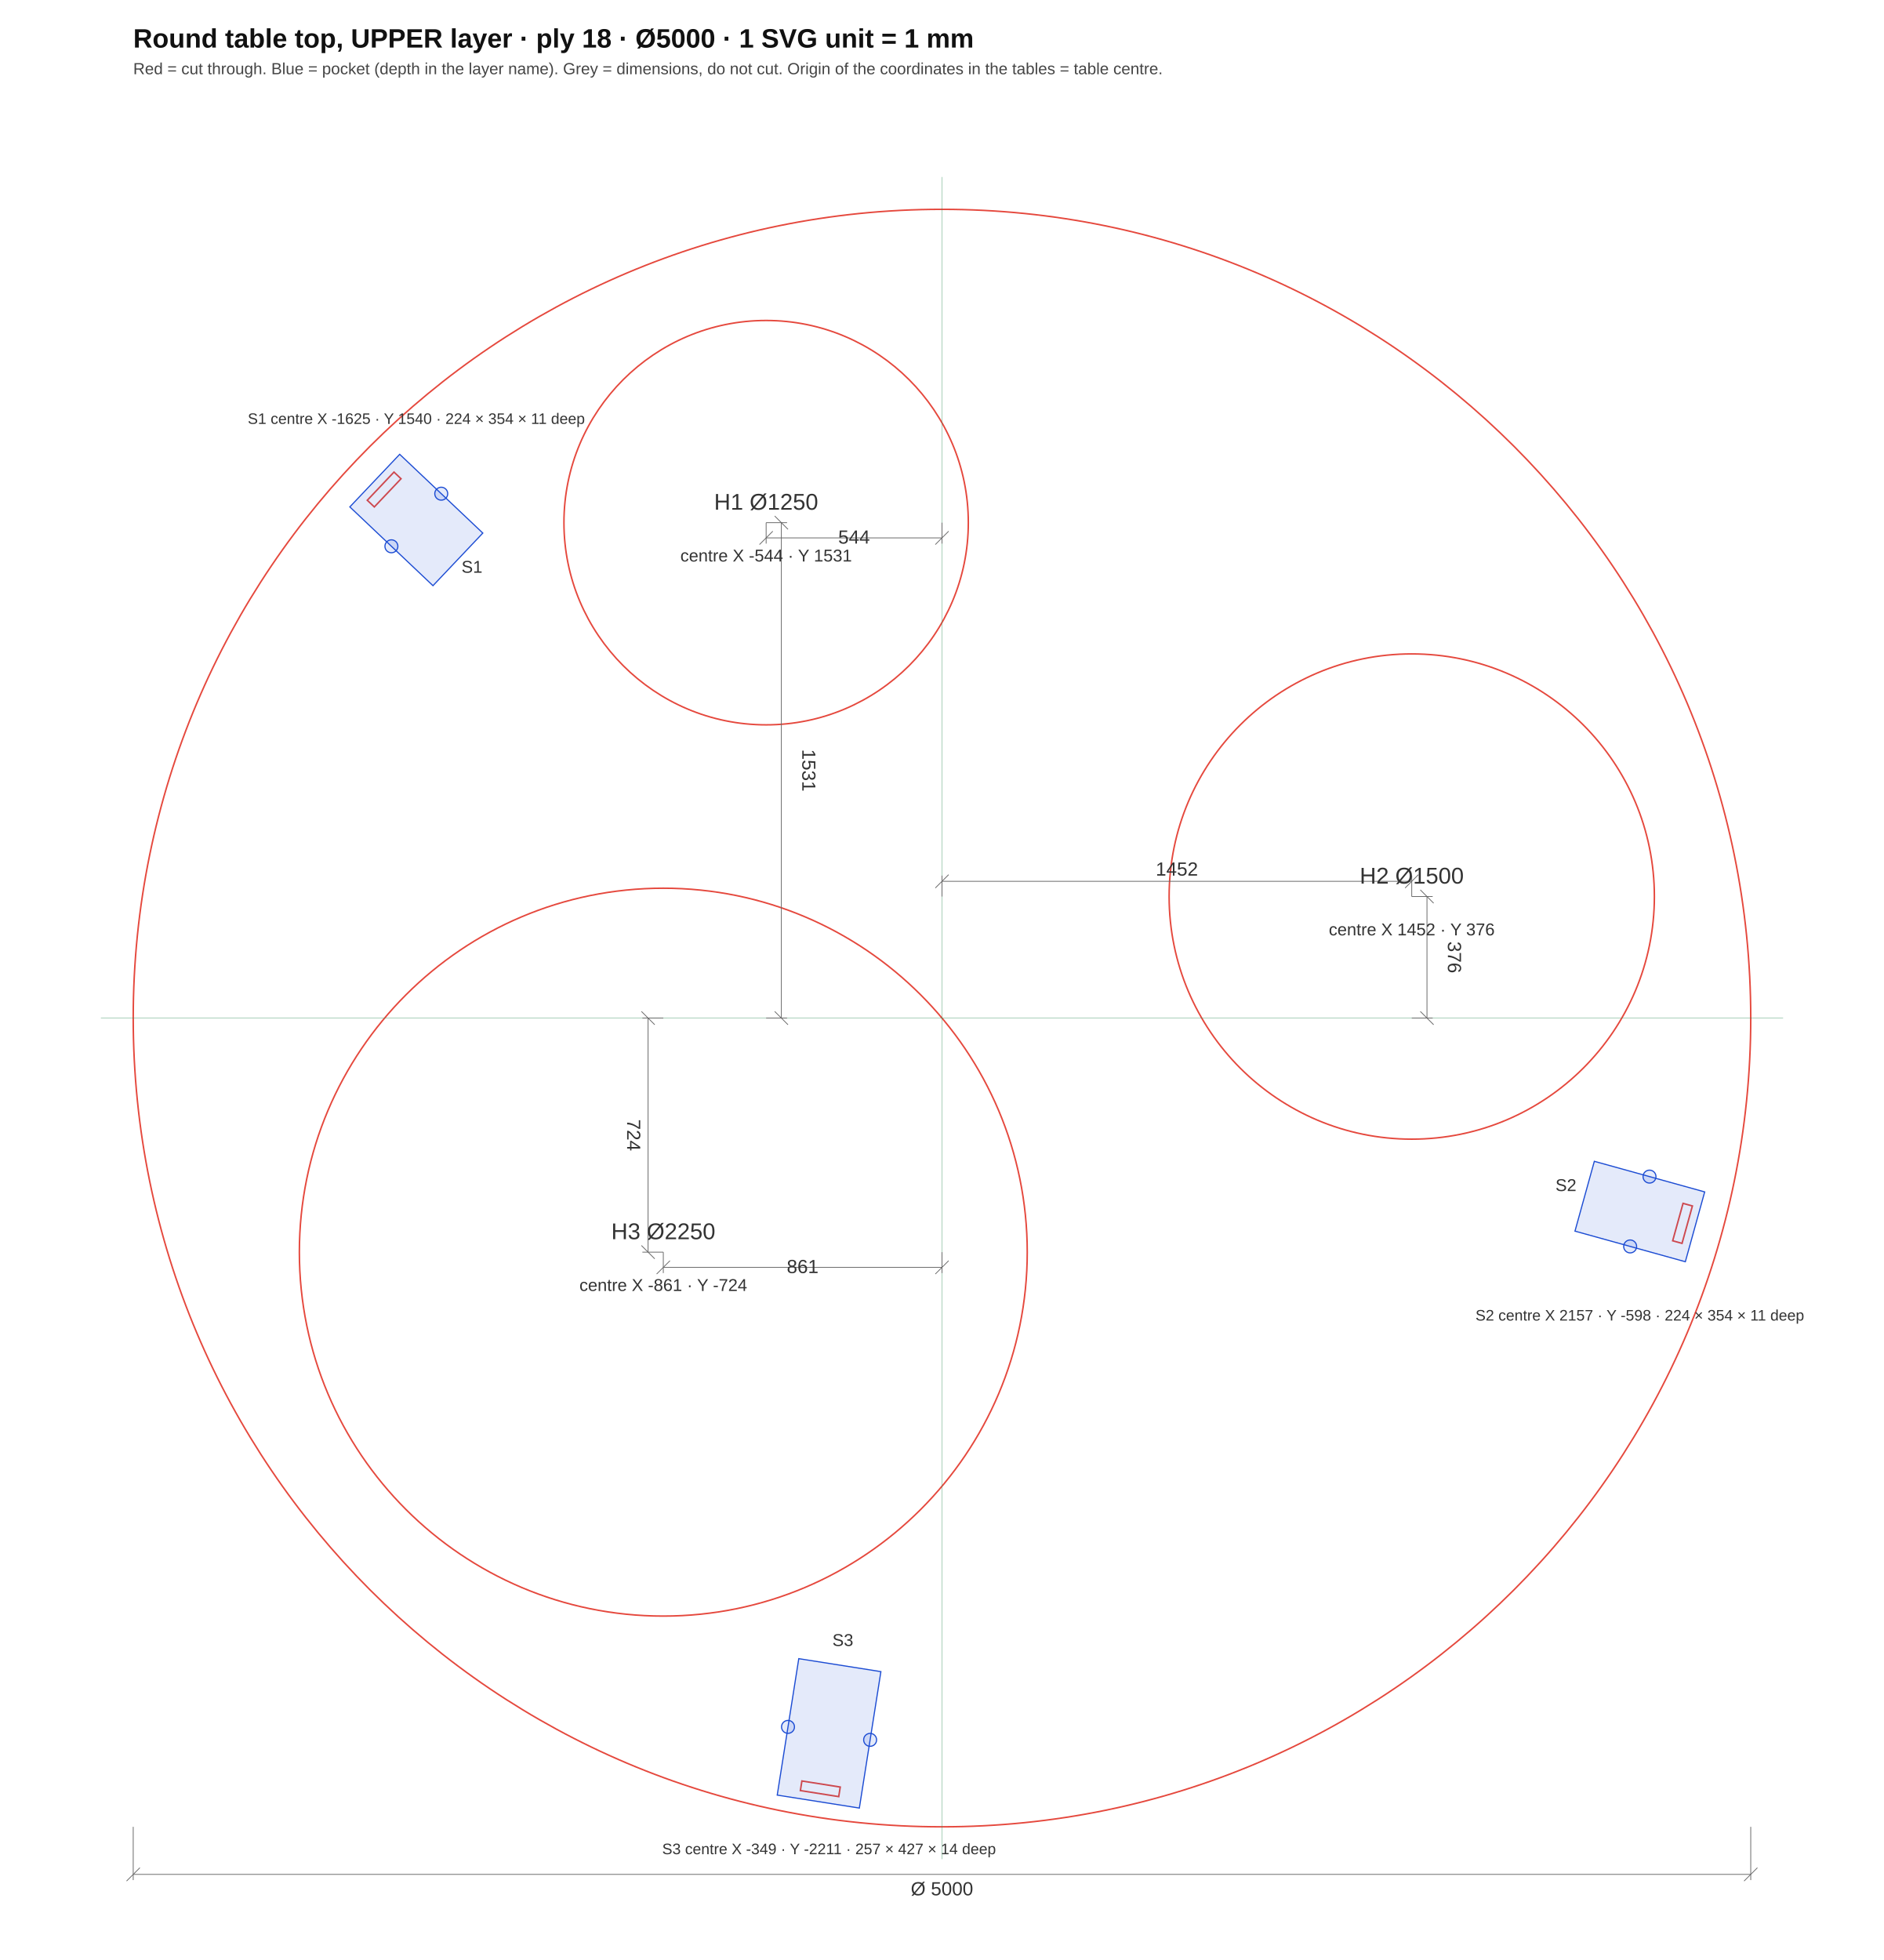
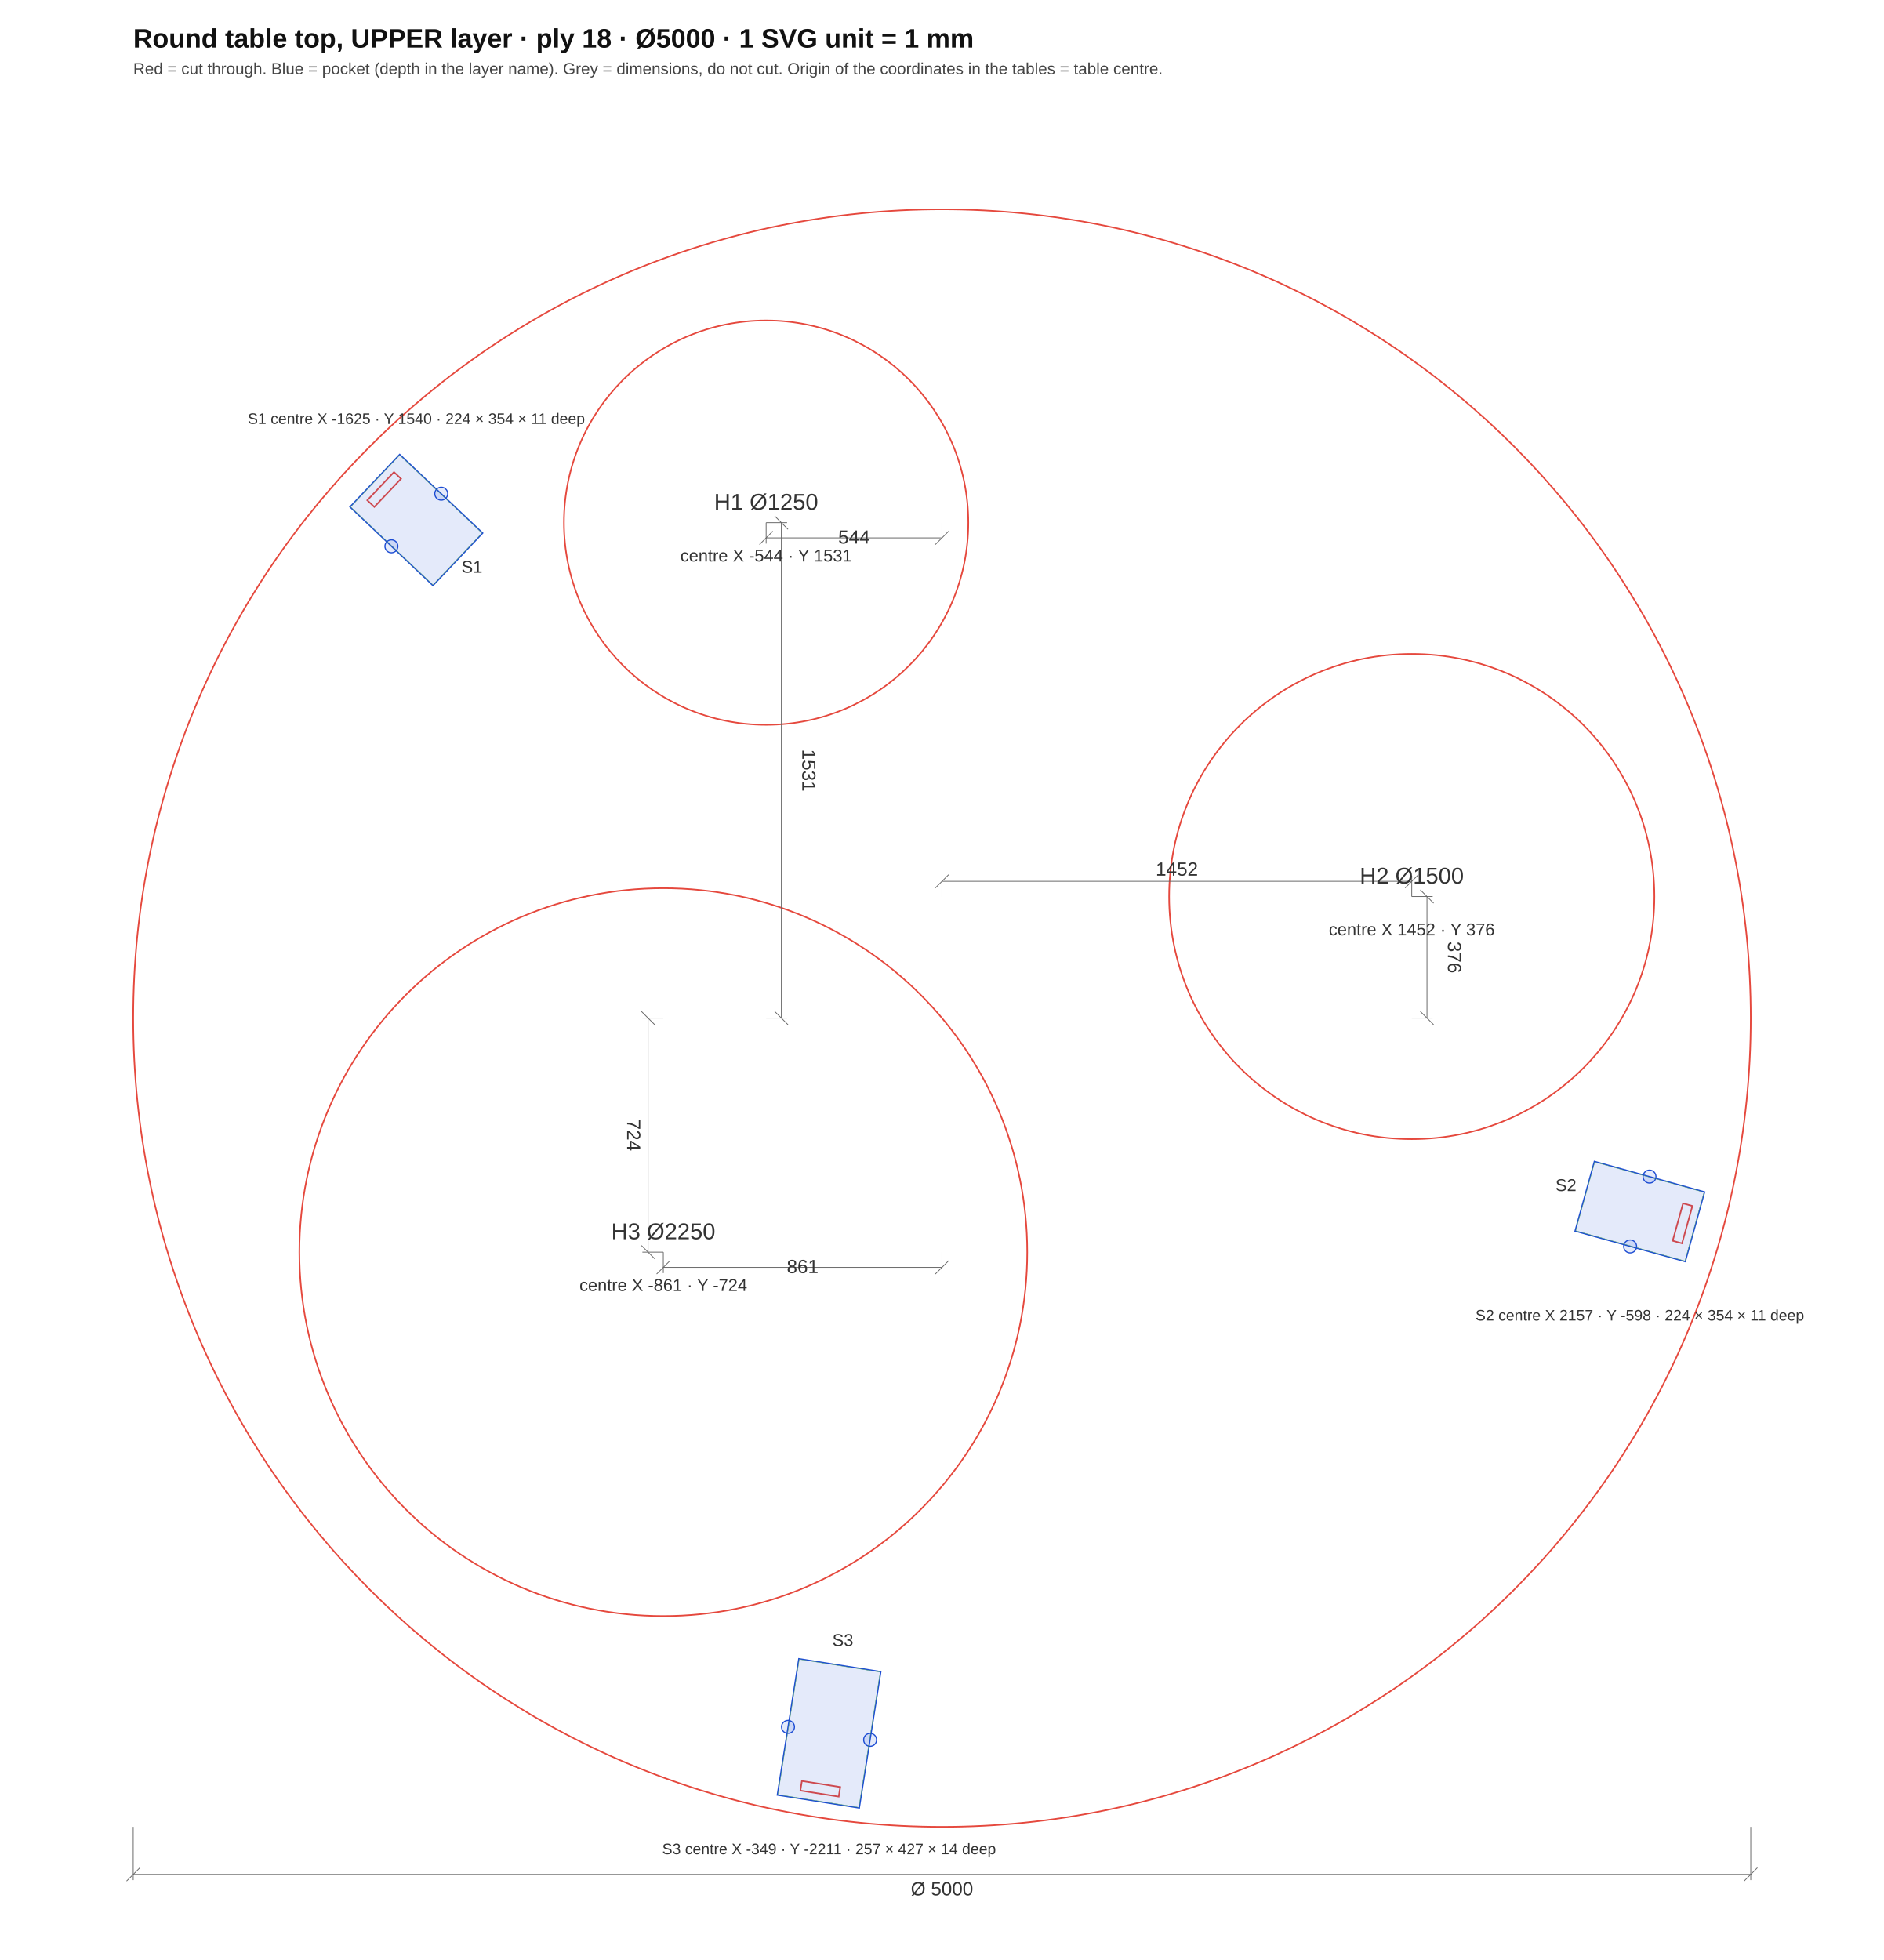
<svg xmlns="http://www.w3.org/2000/svg" width="5823.5mm" height="6058.8mm" viewBox="-411.8 -647.1 5823.5 6058.8">
  <g id="CUT_through" fill="none" stroke="#E5483D" stroke-width="4.71">
    <path d="M0.00 2500.00A2500 2500 0 1 0 5000.00 2500.00A2500 2500 0 1 0 0.00 2500.00Z" />
    <path d="M1331.43 968.57A625.0 625.0 0 1 0 2581.43 968.57A625.0 625.0 0 1 0 1331.43 968.57Z" />
    <path d="M3202.14 2124.29A750.0 750.0 0 1 0 4702.14 2124.29A750.0 750.0 0 1 0 3202.14 2124.29Z" />
    <path d="M513.57 3223.57A1125.0 1125.0 0 1 0 2763.57 3223.57A1125.0 1125.0 0 1 0 513.57 3223.57Z" />
    <path d="M723.52 899.31L806.06 812.21L827.83 832.84L745.29 919.95Z" />
    <path d="M4819.65 3080.77L4787.60 3196.41L4758.69 3188.39L4790.74 3072.75Z" />
    <path d="M2180.82 4906.67L2062.29 4887.96L2066.96 4858.32L2185.50 4877.04Z" />
  </g>
  <g id="POCKET_11mm_deep" fill="#1C4CD3" fill-opacity="0.12" stroke="#1C4CD3" stroke-width="3.53">
    <path d="M669.60 919.86L823.68 757.27L1080.64 1000.76L926.56 1163.35Z" />
    <path d="M778.08 1041.61A20 20 0 1 0 818.08 1041.61A20 20 0 1 0 778.08 1041.61Z" />
    <path d="M932.16 879.01A20 20 0 1 0 972.16 879.01A20 20 0 1 0 932.16 879.01Z" />
    <path d="M4857.64 3037.34L4797.80 3253.20L4456.66 3158.63L4516.50 2942.77Z" />
    <path d="M4667.07 2990.05A20 20 0 1 0 4707.07 2990.05A20 20 0 1 0 4667.07 2990.05Z" />
    <path d="M4607.23 3205.91A20 20 0 1 0 4647.23 3205.91A20 20 0 1 0 4607.23 3205.91Z" />
  </g>
  <g id="POCKET_14mm_deep" fill="#1C4CD3" fill-opacity="0.12" stroke="#1C4CD3" stroke-width="3.53">
    <path d="M2244.58 4942.04L1990.73 4901.97L2057.31 4480.19L2311.17 4520.27Z" />
    <path d="M2257.87 4731.16A20 20 0 1 0 2297.87 4731.16A20 20 0 1 0 2257.87 4731.16Z" />
    <path d="M2004.02 4691.08A20 20 0 1 0 2044.02 4691.08A20 20 0 1 0 2004.02 4691.08Z" />
  </g>
  <g id="MARK_pencil_do_not_cut" fill="none" stroke="#2E8B57" stroke-width="{max(0.4, ts*0.05):.2f}" stroke-dasharray="{ts*0.8:.1f} {ts*0.4:.1f}">
+     <path d="M672.43 919.79L823.75 760.09L1077.81 1000.83L926.49 1160.52Z" />
+     <path d="M4855.18 3038.73L4796.41 3250.74L4459.13 3157.24L4517.89 2945.23Z" />
+     <path d="M2242.92 4939.76L1993.01 4900.31L2058.97 4482.48L2308.88 4521.93Z" />
    <path d="M-100.00 2500.00L5100.00 2500.00" />
    <path d="M2500.00 5100.00L2500.00 -100.00" />
  </g>
  <g id="DIMENSIONS_do_not_cut" fill="none" stroke="#666" stroke-width="2.35" font-family="IBM Plex Sans, Arial, sans-serif" font-size="58.8">
    <path d="M0.00 5000.00L0.00 5164.71M5000.00 5000.00L5000.00 5164.71M0.00 5147.06L5000.00 5147.06" />
    <path d="M-20.59 5167.65L20.59 5126.47" />
    <path d="M4979.41 5167.65L5020.59 5126.47" />
    <text x="2500.00" y="5211.76" fill="#333" stroke="none" text-anchor="middle" transform="rotate(0.00 2500.00 5211.76)">Ø 5000</text>
    <path d="M2500.00 968.57L2500.00 1033.28M1956.43 968.57L1956.43 1033.28M2500.00 1015.63L1956.43 1015.63" />
    <path d="M2520.59 995.04L2479.41 1036.22" />
    <path d="M1977.02 995.04L1935.84 1036.22" />
    <text x="2228.21" y="1033.28" fill="#333" stroke="none" text-anchor="middle" transform="rotate(360.00 2228.21 1033.28)">544</text>
    <path d="M1956.43 2500.00L2021.13 2500.00M1956.43 968.57L2021.13 968.57M2003.49 2500.00L2003.49 968.57" />
    <path d="M2024.08 2520.59L1982.90 2479.41" />
    <path d="M2024.08 989.16L1982.90 947.98" />
    <text x="2068.19" y="1734.29" fill="#333" stroke="none" text-anchor="middle" transform="rotate(90.00 2068.19 1734.29)">1531</text>
    <path d="M2500.00 2124.29L2500.00 2059.58M3952.14 2124.29L3952.14 2059.58M2500.00 2077.23L3952.14 2077.23" />
    <path d="M2479.41 2097.82L2520.59 2056.64" />
    <path d="M3931.55 2097.82L3972.73 2056.64" />
    <text x="3226.07" y="2059.58" fill="#333" stroke="none" text-anchor="middle" transform="rotate(0.00 3226.07 2059.58)">1452</text>
    <path d="M3952.14 2500.00L4016.85 2500.00M3952.14 2124.29L4016.85 2124.29M3999.20 2500.00L3999.20 2124.29" />
    <path d="M4019.79 2520.59L3978.61 2479.41" />
    <path d="M4019.79 2144.87L3978.61 2103.70" />
    <text x="4063.91" y="2312.14" fill="#333" stroke="none" text-anchor="middle" transform="rotate(90.00 4063.91 2312.14)">376</text>
    <path d="M2500.00 3223.57L2500.00 3288.28M1638.57 3223.57L1638.57 3288.28M2500.00 3270.63L1638.57 3270.63" />
    <path d="M2520.59 3250.04L2479.41 3291.22" />
    <path d="M1659.16 3250.04L1617.98 3291.22" />
    <text x="2069.29" y="3288.28" fill="#333" stroke="none" text-anchor="middle" transform="rotate(360.00 2069.29 3288.28)">861</text>
    <path d="M1638.57 2500.00L1573.87 2500.00M1638.57 3223.57L1573.87 3223.57M1591.51 2500.00L1591.51 3223.57" />
    <path d="M1570.92 2479.41L1612.10 2520.59" />
    <path d="M1570.92 3202.98L1612.10 3244.16" />
    <text x="1526.81" y="2861.79" fill="#333" stroke="none" text-anchor="middle" transform="rotate(90.00 1526.81 2861.79)">724</text>
    <text x="1047.15" y="1123.32" fill="#333" stroke="none" font-size="52.9" text-anchor="middle">S1</text>
    <text x="4428.76" y="3034.67" fill="#333" stroke="none" font-size="52.9" text-anchor="middle">S2</text>
    <text x="2193.59" y="4440.96" fill="#333" stroke="none" font-size="52.9" text-anchor="middle">S3</text>
    <text x="1956.43" y="928.57" fill="#333" stroke="none" font-size="70.6" text-anchor="middle">H1 Ø1250</text>
    <text x="1956.43" y="1088.57" fill="#333" stroke="none" font-size="52.9" text-anchor="middle">centre X -544 · Y 1531</text>
    <text x="3952.14" y="2084.29" fill="#333" stroke="none" font-size="70.6" text-anchor="middle">H2 Ø1500</text>
    <text x="3952.14" y="2244.29" fill="#333" stroke="none" font-size="52.9" text-anchor="middle">centre X 1452 · Y 376</text>
    <text x="1638.57" y="3183.57" fill="#333" stroke="none" font-size="70.6" text-anchor="middle">H3 Ø2250</text>
    <text x="1638.57" y="3343.57" fill="#333" stroke="none" font-size="52.9" text-anchor="middle">centre X -861 · Y -724</text>
    <text x="875.12" y="663.31" fill="#333" stroke="none" font-size="47.1" text-anchor="middle">S1 centre X -1625 · Y 1540 · 224 × 354 × 11 deep</text>
    <text x="4657.15" y="3434.98" fill="#333" stroke="none" font-size="47.1" text-anchor="middle">S2 centre X 2157 · Y -598 · 224 × 354 × 11 deep</text>
    <text x="2150.95" y="5084.62" fill="#333" stroke="none" font-size="47.1" text-anchor="middle">S3 centre X -349 · Y -2211 · 257 × 427 × 14 deep</text>
    <text x="0" y="-500.0" fill="#111" stroke="none" font-size="82.4" font-weight="700">Round table top, UPPER layer · ply 18 · Ø5000 · 1 SVG unit = 1 mm</text>
    <text x="0" y="-417.6" fill="#444" stroke="none" font-size="50.0">Red = cut through. Blue = pocket (depth in the layer name). Grey = dimensions, do not cut. Origin of the coordinates in the tables = table centre.</text>
  </g>
</svg>
